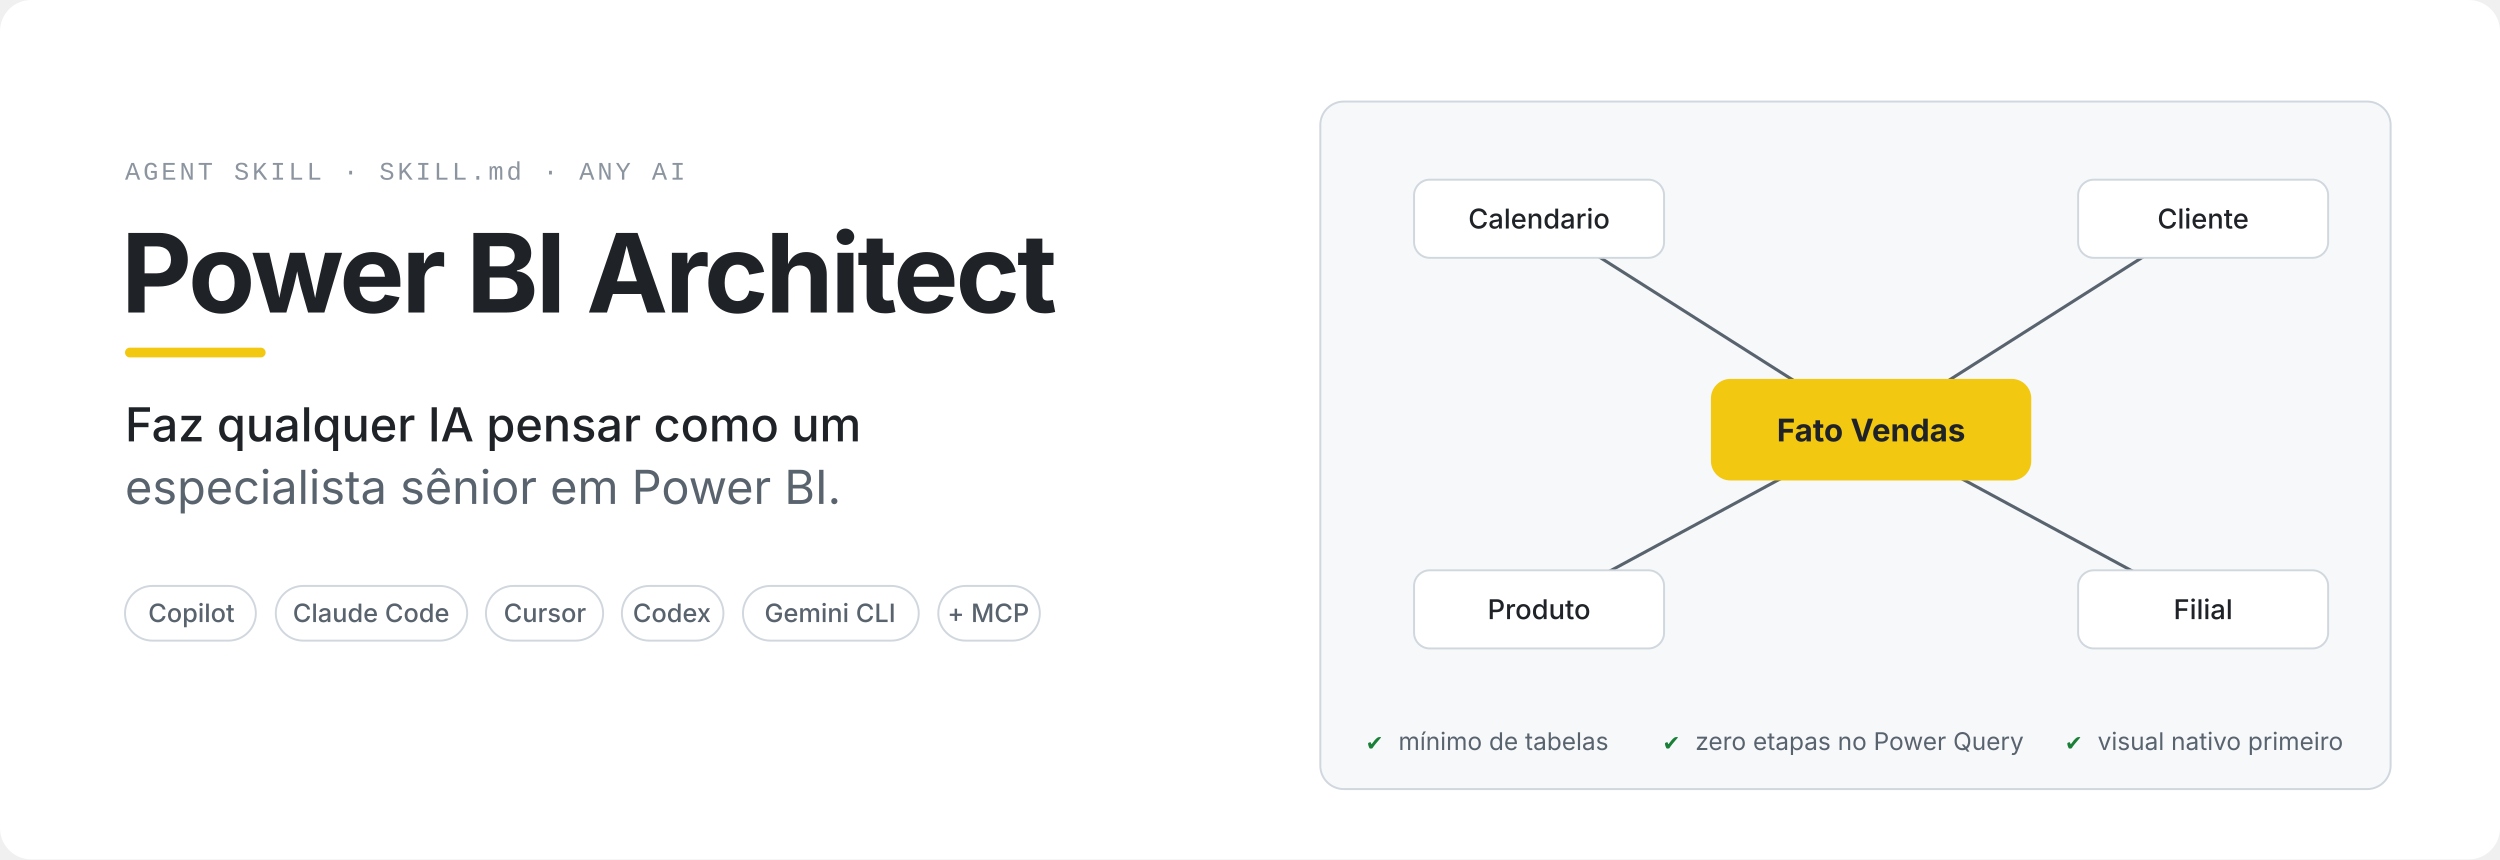
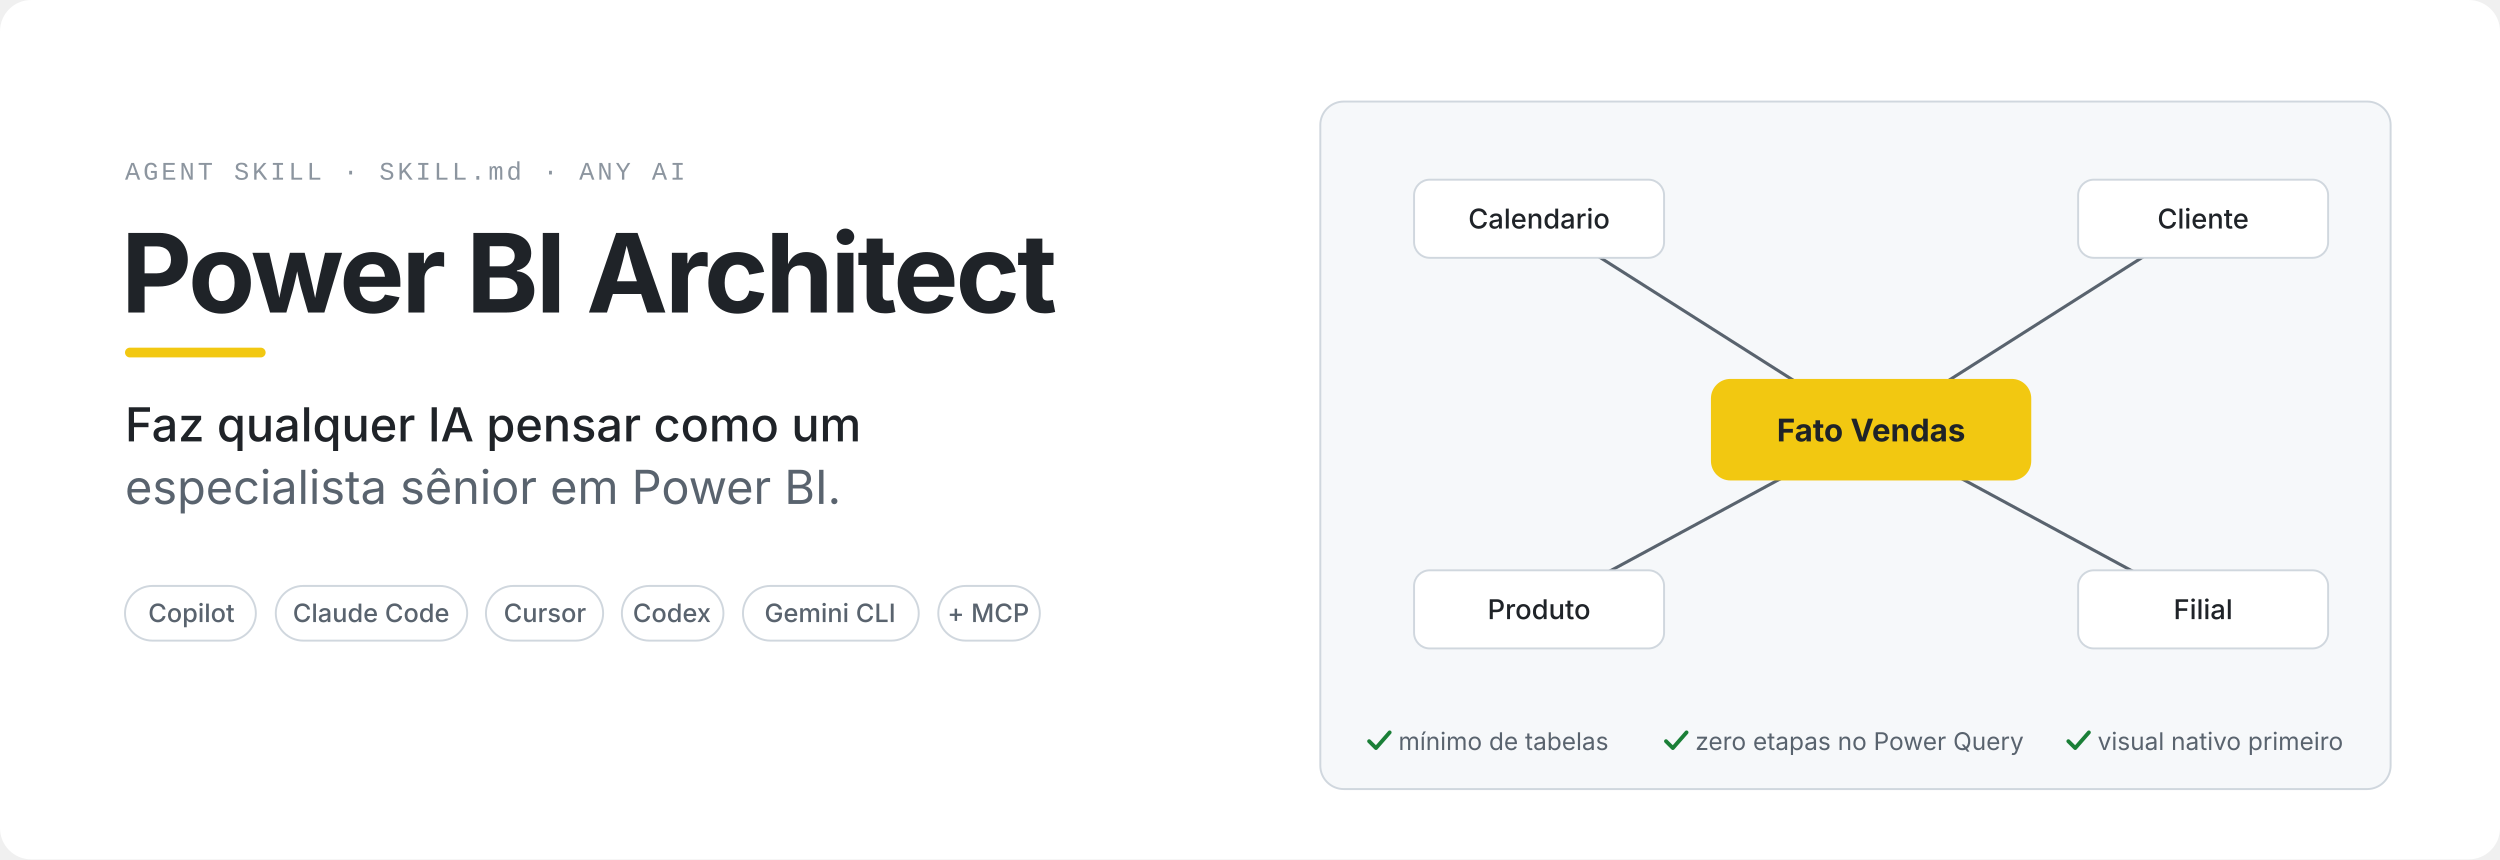
<svg xmlns="http://www.w3.org/2000/svg" width="1280" height="440" viewBox="0 0 1280 440" role="img" aria-label="Power BI Architect — a skill que faz qualquer IA pensar como especialista em Power BI">
  <style>
  .sans{font-family:-apple-system,BlinkMacSystemFont,'Segoe UI','Inter','Helvetica Neue',Arial,sans-serif} .mono{font-family:ui-monospace,SFMono-Regular,'SF Mono',Menlo,Consolas,'Liberation Mono',monospace}
  .t{fill:#1F2328} .m{fill:#59636E} .s{fill:#8C959F} .a{fill:#C99A00}
  .ok{fill:#1A7F37} .bad{fill:#CF222E}
  .in{animation:in .5s cubic-bezier(.2,.7,.2,1) both}
  @keyframes in{from{opacity:0;transform:translateY(6px)}to{opacity:1;transform:none}}
  .fade{animation:fade .6s ease both}
  @keyframes fade{from{opacity:0}to{opacity:1}}
  @media (prefers-reduced-motion: reduce){*{animation:none!important}}
.ln{stroke-dasharray:220;animation:draw .7s ease both}@keyframes draw{from{stroke-dashoffset:220}to{stroke-dashoffset:0}}</style>
  <rect width="1280" height="440" rx="16" fill="#FFFFFF" />
  <text x="64" y="92" class="mono s in" font-size="13" letter-spacing="1.5">AGENT SKILL · SKILL.md · ANY AI</text>
  <text x="62" y="160" class="sans t in" style="animation-delay:.1s" font-size="56" font-weight="700" letter-spacing="-1.5">Power BI Architect</text>
  <rect x="64" y="178" width="72" height="5" rx="2.5" fill="#F2C811" class="in" style="animation-delay:.2s" />
  <text x="64" y="226" class="sans t in" style="animation-delay:.25s" font-size="24" font-weight="500">Faz qualquer IA pensar como um</text>
  <text x="64" y="258" class="sans m in" style="animation-delay:.3s" font-size="24">especialista sênior em Power BI.</text>
  <g class="in" style="animation-delay:0.45s">
    <rect x="64" y="300" width="67" height="28" rx="14" fill="#FFFFFF" stroke="#D0D7DE" />
    <text x="98" y="318.5" text-anchor="middle" class="sans m" font-size="13" font-weight="500">Copilot</text>
  </g>
  <g class="in" style="animation-delay:0.52s">
    <rect x="141.2" y="300" width="98" height="28" rx="14" fill="#FFFFFF" stroke="#D0D7DE" />
    <text x="190" y="318.5" text-anchor="middle" class="sans m" font-size="13" font-weight="500">Claude Code</text>
  </g>
  <g class="in" style="animation-delay:0.59s">
    <rect x="248.8" y="300" width="60" height="28" rx="14" fill="#FFFFFF" stroke="#D0D7DE" />
    <text x="279" y="318.5" text-anchor="middle" class="sans m" font-size="13" font-weight="500">Cursor</text>
  </g>
  <g class="in" style="animation-delay:0.66s">
    <rect x="318.4" y="300" width="52" height="28" rx="14" fill="#FFFFFF" stroke="#D0D7DE" />
    <text x="344" y="318.5" text-anchor="middle" class="sans m" font-size="13" font-weight="500">Codex</text>
  </g>
  <g class="in" style="animation-delay:0.73s">
    <rect x="380.4" y="300" width="90" height="28" rx="14" fill="#FFFFFF" stroke="#D0D7DE" />
    <text x="425" y="318.5" text-anchor="middle" class="sans m" font-size="13" font-weight="500">Gemini CLI</text>
  </g>
  <g class="in" style="animation-delay:0.80s">
    <rect x="480.4" y="300" width="52" height="28" rx="14" fill="#FFFFFF" stroke="#D0D7DE" />
    <text x="506" y="318.5" text-anchor="middle" class="sans m" font-size="13" font-weight="500">+ MCP</text>
  </g>
  <g class="fade" style="animation-delay:.2s">
    <rect x="676" y="52" width="548" height="352" rx="12" fill="#F6F8FA" stroke="#D0D7DE" />
  </g>
  <line class="ln" style="animation-delay:0.95s" x1="788" y1="112" x2="958" y2="220" stroke="#59636E" stroke-width="1.6" />
  <g class="in" style="animation-delay:0.70s">
    <rect x="724" y="92" width="128" height="40" rx="8" fill="#FFFFFF" stroke="#D0D7DE" />
    <text x="788" y="117" text-anchor="middle" class="sans t" font-size="14" font-weight="500">Calendario</text>
  </g>
  <line class="ln" style="animation-delay:1.20s" x1="1128" y1="112" x2="958" y2="220" stroke="#59636E" stroke-width="1.6" />
  <g class="in" style="animation-delay:0.95s">
    <rect x="1064" y="92" width="128" height="40" rx="8" fill="#FFFFFF" stroke="#D0D7DE" />
    <text x="1128" y="117" text-anchor="middle" class="sans t" font-size="14" font-weight="500">Cliente</text>
  </g>
  <line class="ln" style="animation-delay:1.45s" x1="788" y1="312" x2="958" y2="220" stroke="#59636E" stroke-width="1.6" />
  <g class="in" style="animation-delay:1.20s">
    <rect x="724" y="292" width="128" height="40" rx="8" fill="#FFFFFF" stroke="#D0D7DE" />
    <text x="788" y="317" text-anchor="middle" class="sans t" font-size="14" font-weight="500">Produto</text>
  </g>
  <line class="ln" style="animation-delay:1.70s" x1="1128" y1="312" x2="958" y2="220" stroke="#59636E" stroke-width="1.6" />
  <g class="in" style="animation-delay:1.45s">
    <rect x="1064" y="292" width="128" height="40" rx="8" fill="#FFFFFF" stroke="#D0D7DE" />
    <text x="1128" y="317" text-anchor="middle" class="sans t" font-size="14" font-weight="500">Filial</text>
  </g>
  <g class="in" style="animation-delay:.45s">
    <rect x="876" y="194" width="164" height="52" rx="10" fill="#F2C811" />
    <text x="958" y="226" text-anchor="middle" class="sans" fill="#1F2328" font-size="16" font-weight="700">Fato Vendas</text>
  </g>
  <g class="in" style="animation-delay:2.00s">
-     <text x="700" y="384" class="mono ok" font-size="12.5" font-weight="700">✔</text>
+     <path d="M701 379.5l3.5 3.5l7-8" fill="none" stroke="#1A7F37" stroke-width="2" stroke-linecap="round" stroke-linejoin="round" />
    <text x="716" y="384" class="sans m" font-size="12.5">mínimo de tabelas</text>
  </g>
  <g class="in" style="animation-delay:2.20s">
-     <text x="852" y="384" class="mono ok" font-size="12.5" font-weight="700">✔</text>
+     <path d="M853 379.5l3.5 3.5l7-8" fill="none" stroke="#1A7F37" stroke-width="2" stroke-linecap="round" stroke-linejoin="round" />
    <text x="868" y="384" class="sans m" font-size="12.5">zero etapas no Power Query</text>
  </g>
  <g class="in" style="animation-delay:2.40s">
-     <text x="1058" y="384" class="mono ok" font-size="12.5" font-weight="700">✔</text>
+     <path d="M1059 379.5l3.5 3.5l7-8" fill="none" stroke="#1A7F37" stroke-width="2" stroke-linecap="round" stroke-linejoin="round" />
    <text x="1074" y="384" class="sans m" font-size="12.5">visual nativo primeiro</text>
  </g>
</svg>
